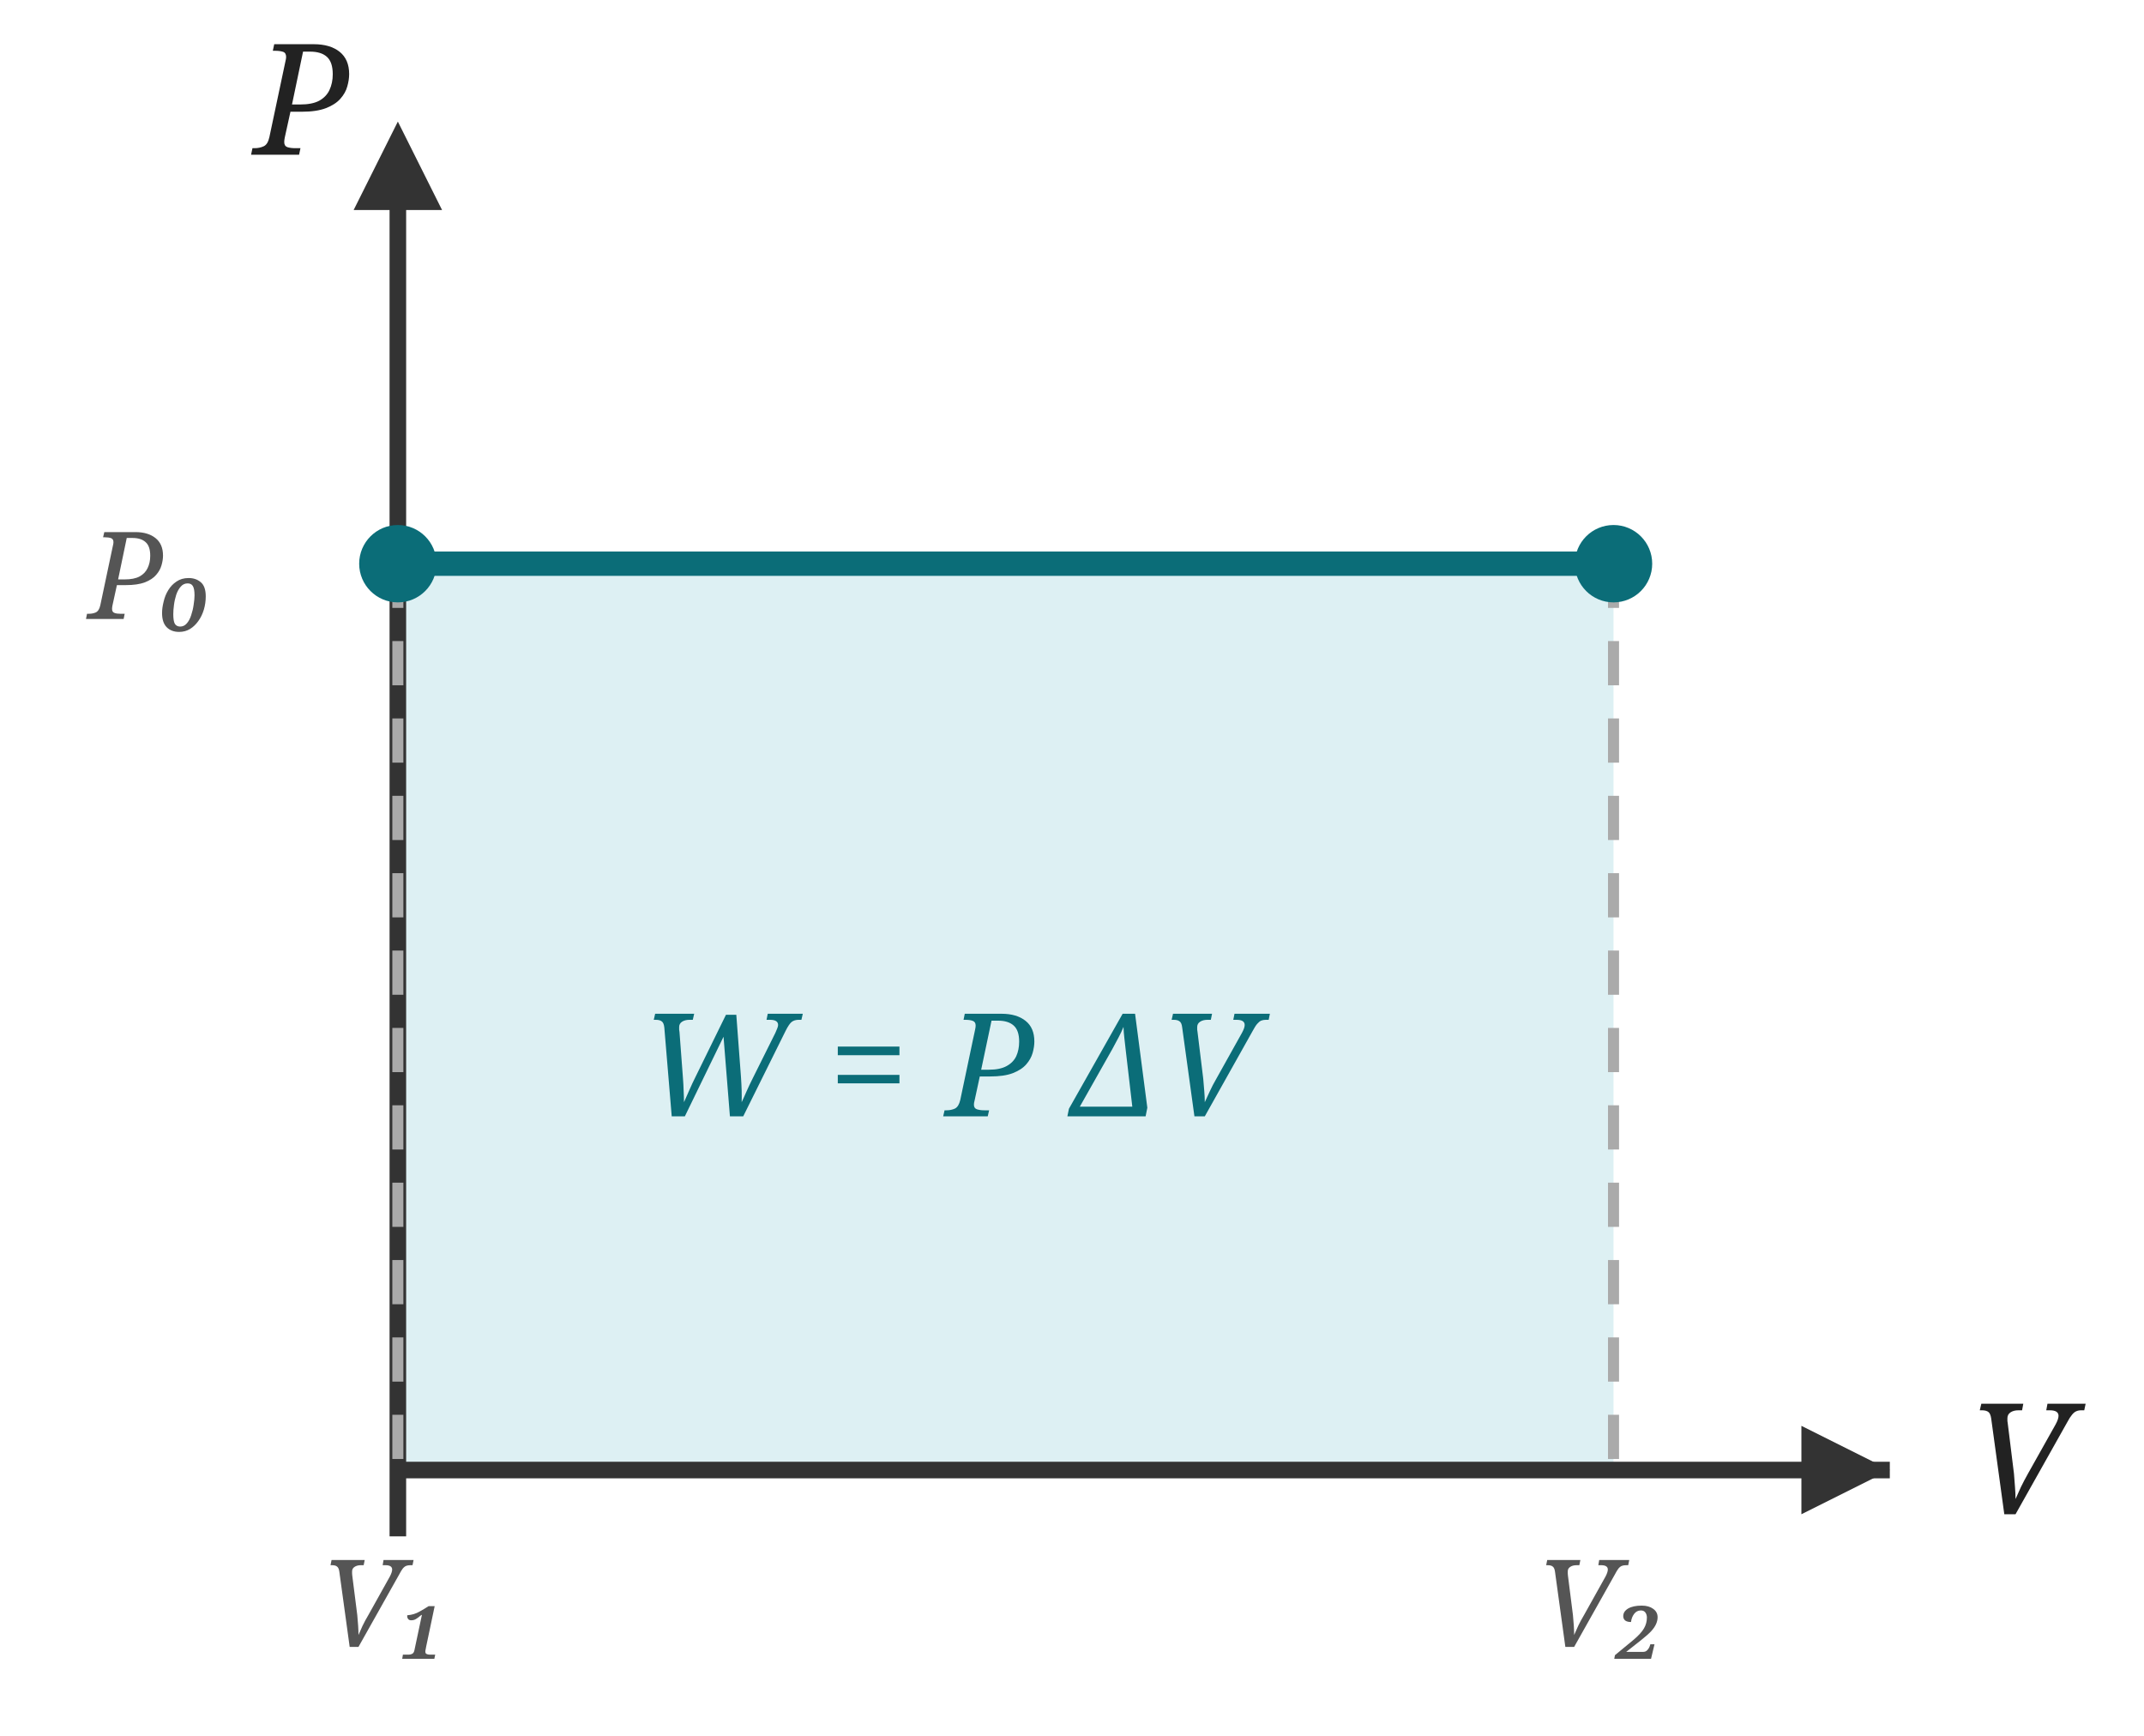
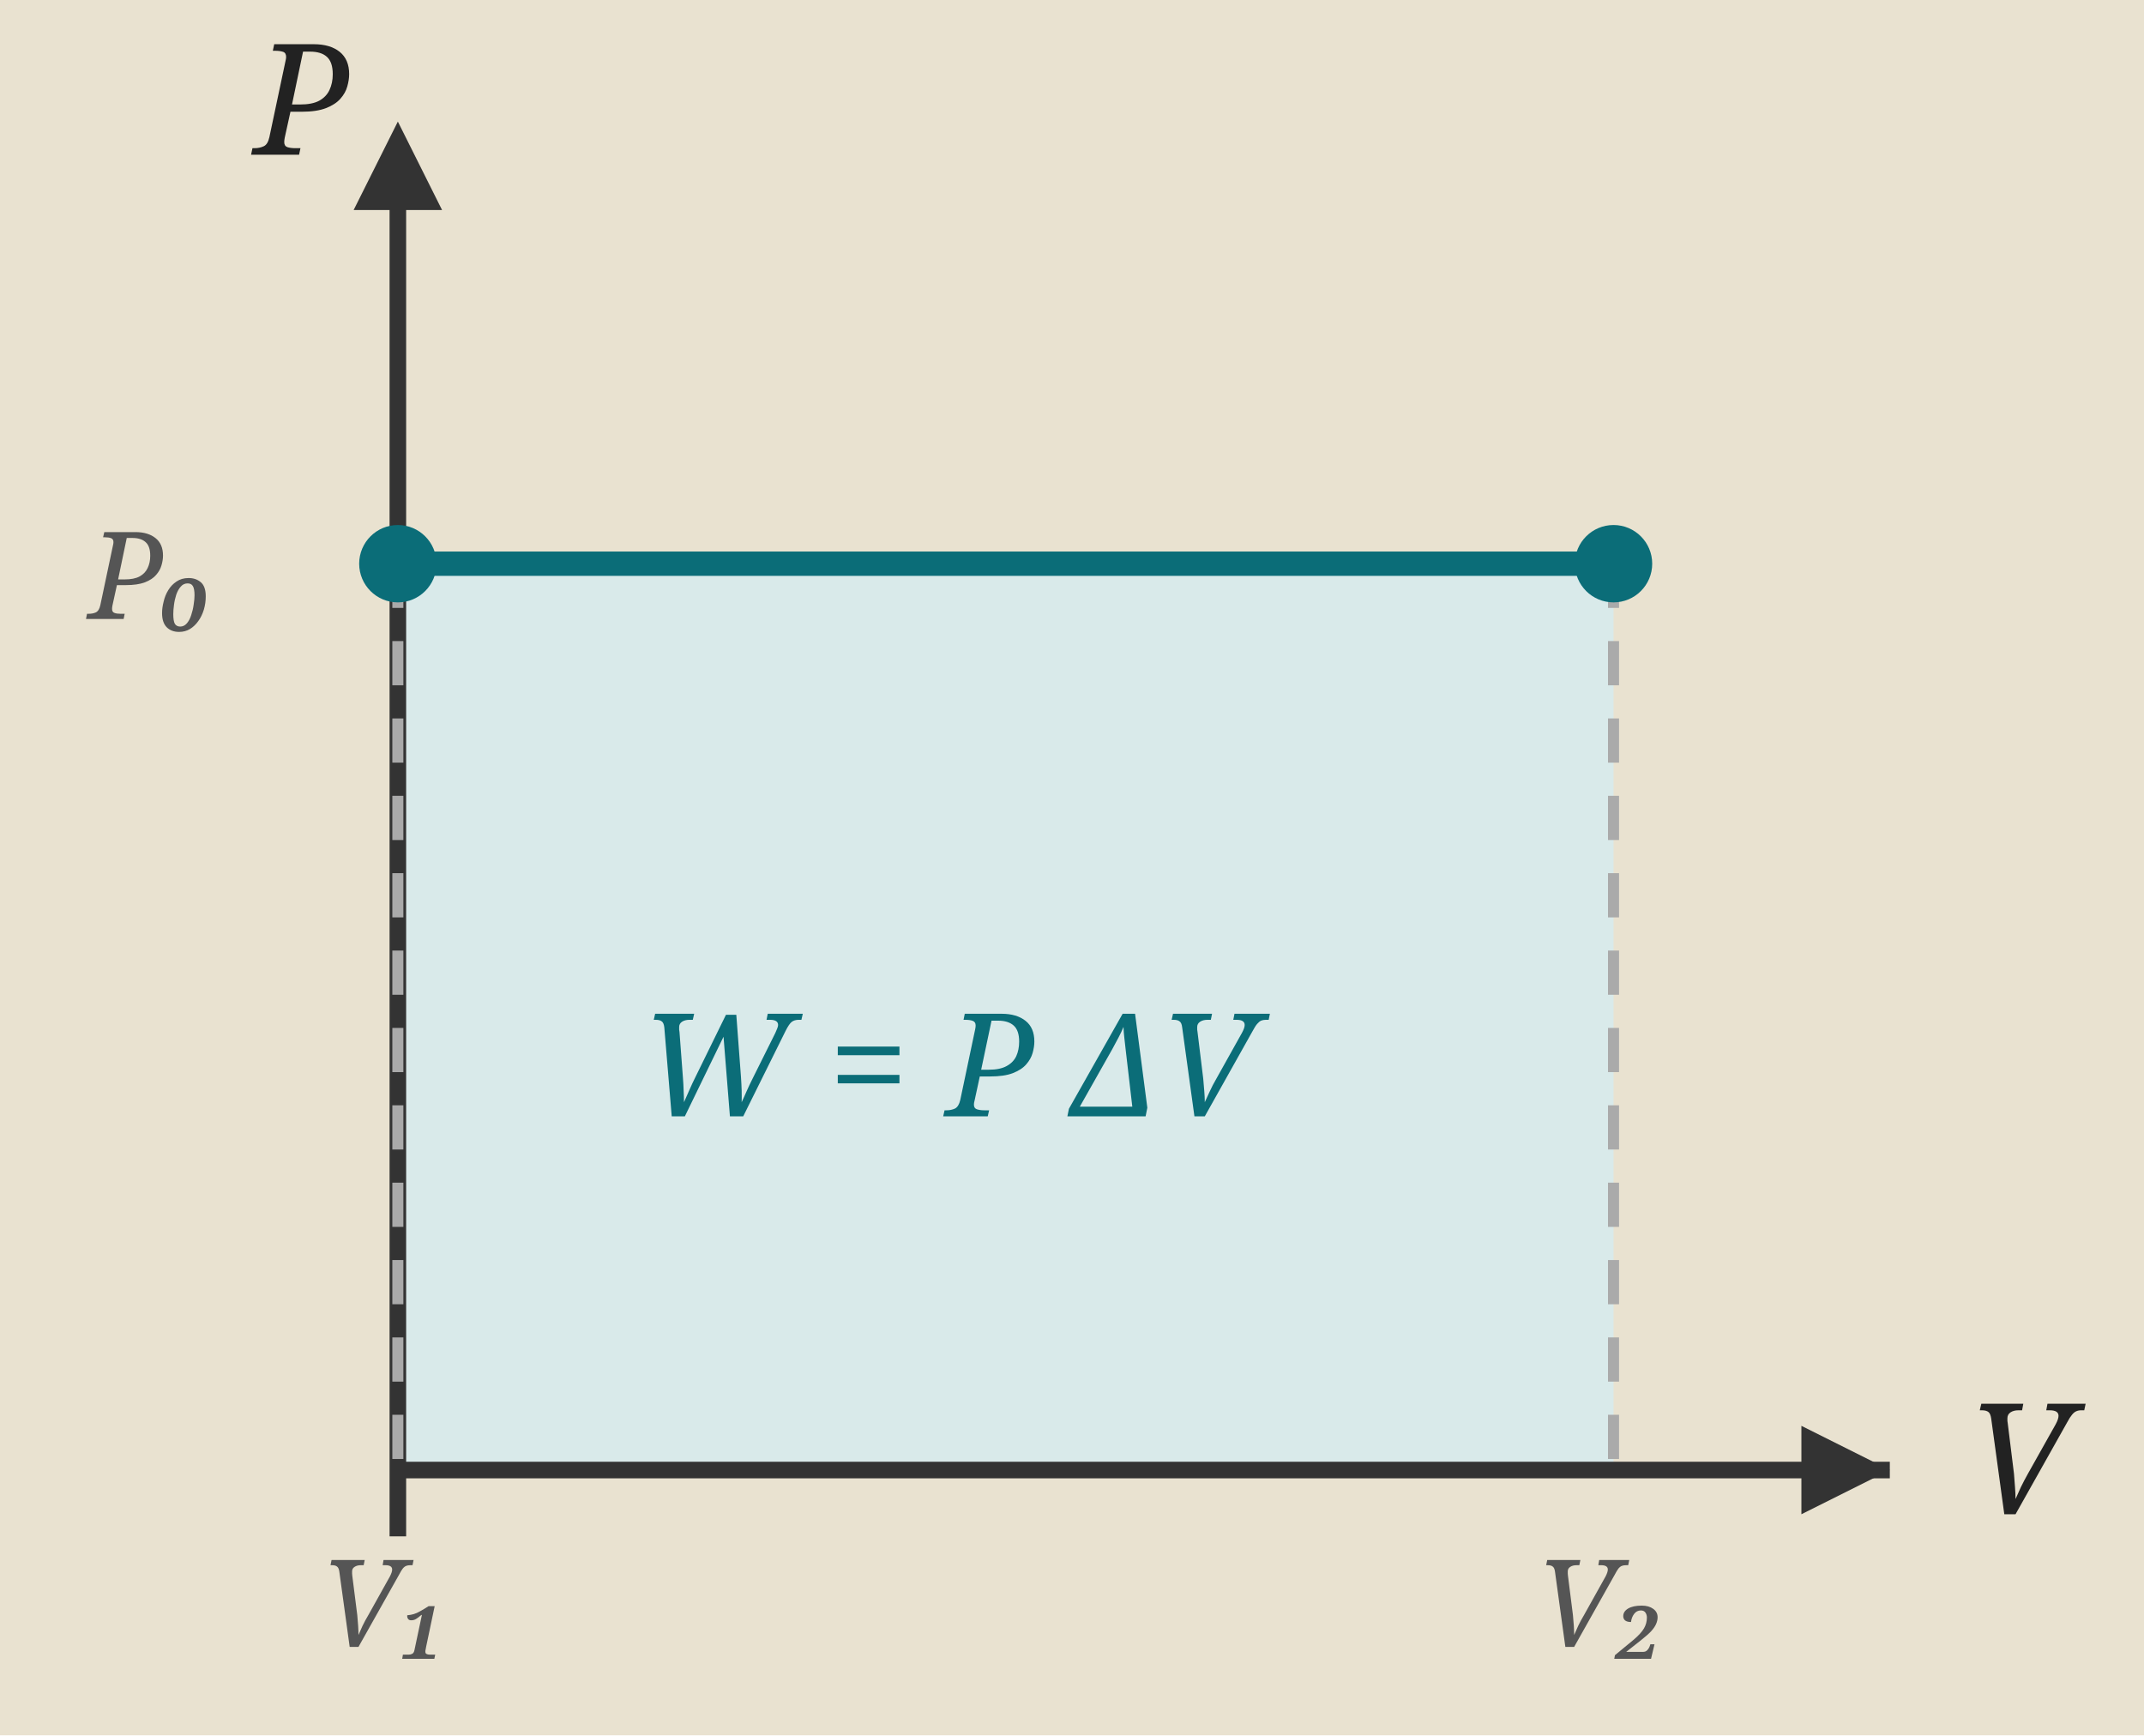
<svg xmlns="http://www.w3.org/2000/svg" viewBox="14 1 194 157" width="194" height="157">
+   <rect x="14" y="1" width="194" height="157" fill="#e9e2d0" />
  <rect x="50" y="52" width="110" height="82" fill="#d4ecf0" opacity="0.8" />
  <line x1="50" y1="18" x2="50" y2="140" stroke="#333" stroke-width="1.5" />
  <line x1="50" y1="134" x2="185" y2="134" stroke="#333" stroke-width="1.5" />
  <polygon points="46,20 50,12 54,20" fill="#333" />
  <polygon points="177,130 185,134 177,138" fill="#333" />
  <line x1="50" y1="52" x2="160" y2="52" stroke="#0b6d78" stroke-width="2.2" />
  <line x1="50" y1="52" x2="50" y2="134" stroke="#aaa" stroke-width="1" stroke-dasharray="4,3" />
  <line x1="160" y1="52" x2="160" y2="134" stroke="#aaa" stroke-width="1" stroke-dasharray="4,3" />
  <circle cx="50" cy="52" r="3.5" fill="#0b6d78" />
  <circle cx="160" cy="52" r="3.5" fill="#0b6d78" />
  <text x="192" y="138" font-family="Georgia,serif" font-size="14" font-style="italic" fill="#222">V</text>
  <text x="37" y="15" font-family="Georgia,serif" font-size="14" font-style="italic" fill="#222">P</text>
  <text x="43" y="150" font-family="Georgia,serif" font-size="11" font-style="italic" fill="#555">V₁</text>
  <text x="153" y="150" font-family="Georgia,serif" font-size="11" font-style="italic" fill="#555">V₂</text>
  <text x="22" y="57" font-family="Georgia,serif" font-size="11" font-style="italic" fill="#555">P₀</text>
  <text x="72" y="102" font-family="Georgia,serif" font-size="13" font-style="italic" fill="#0b6d78">W = P ΔV</text>
</svg>
